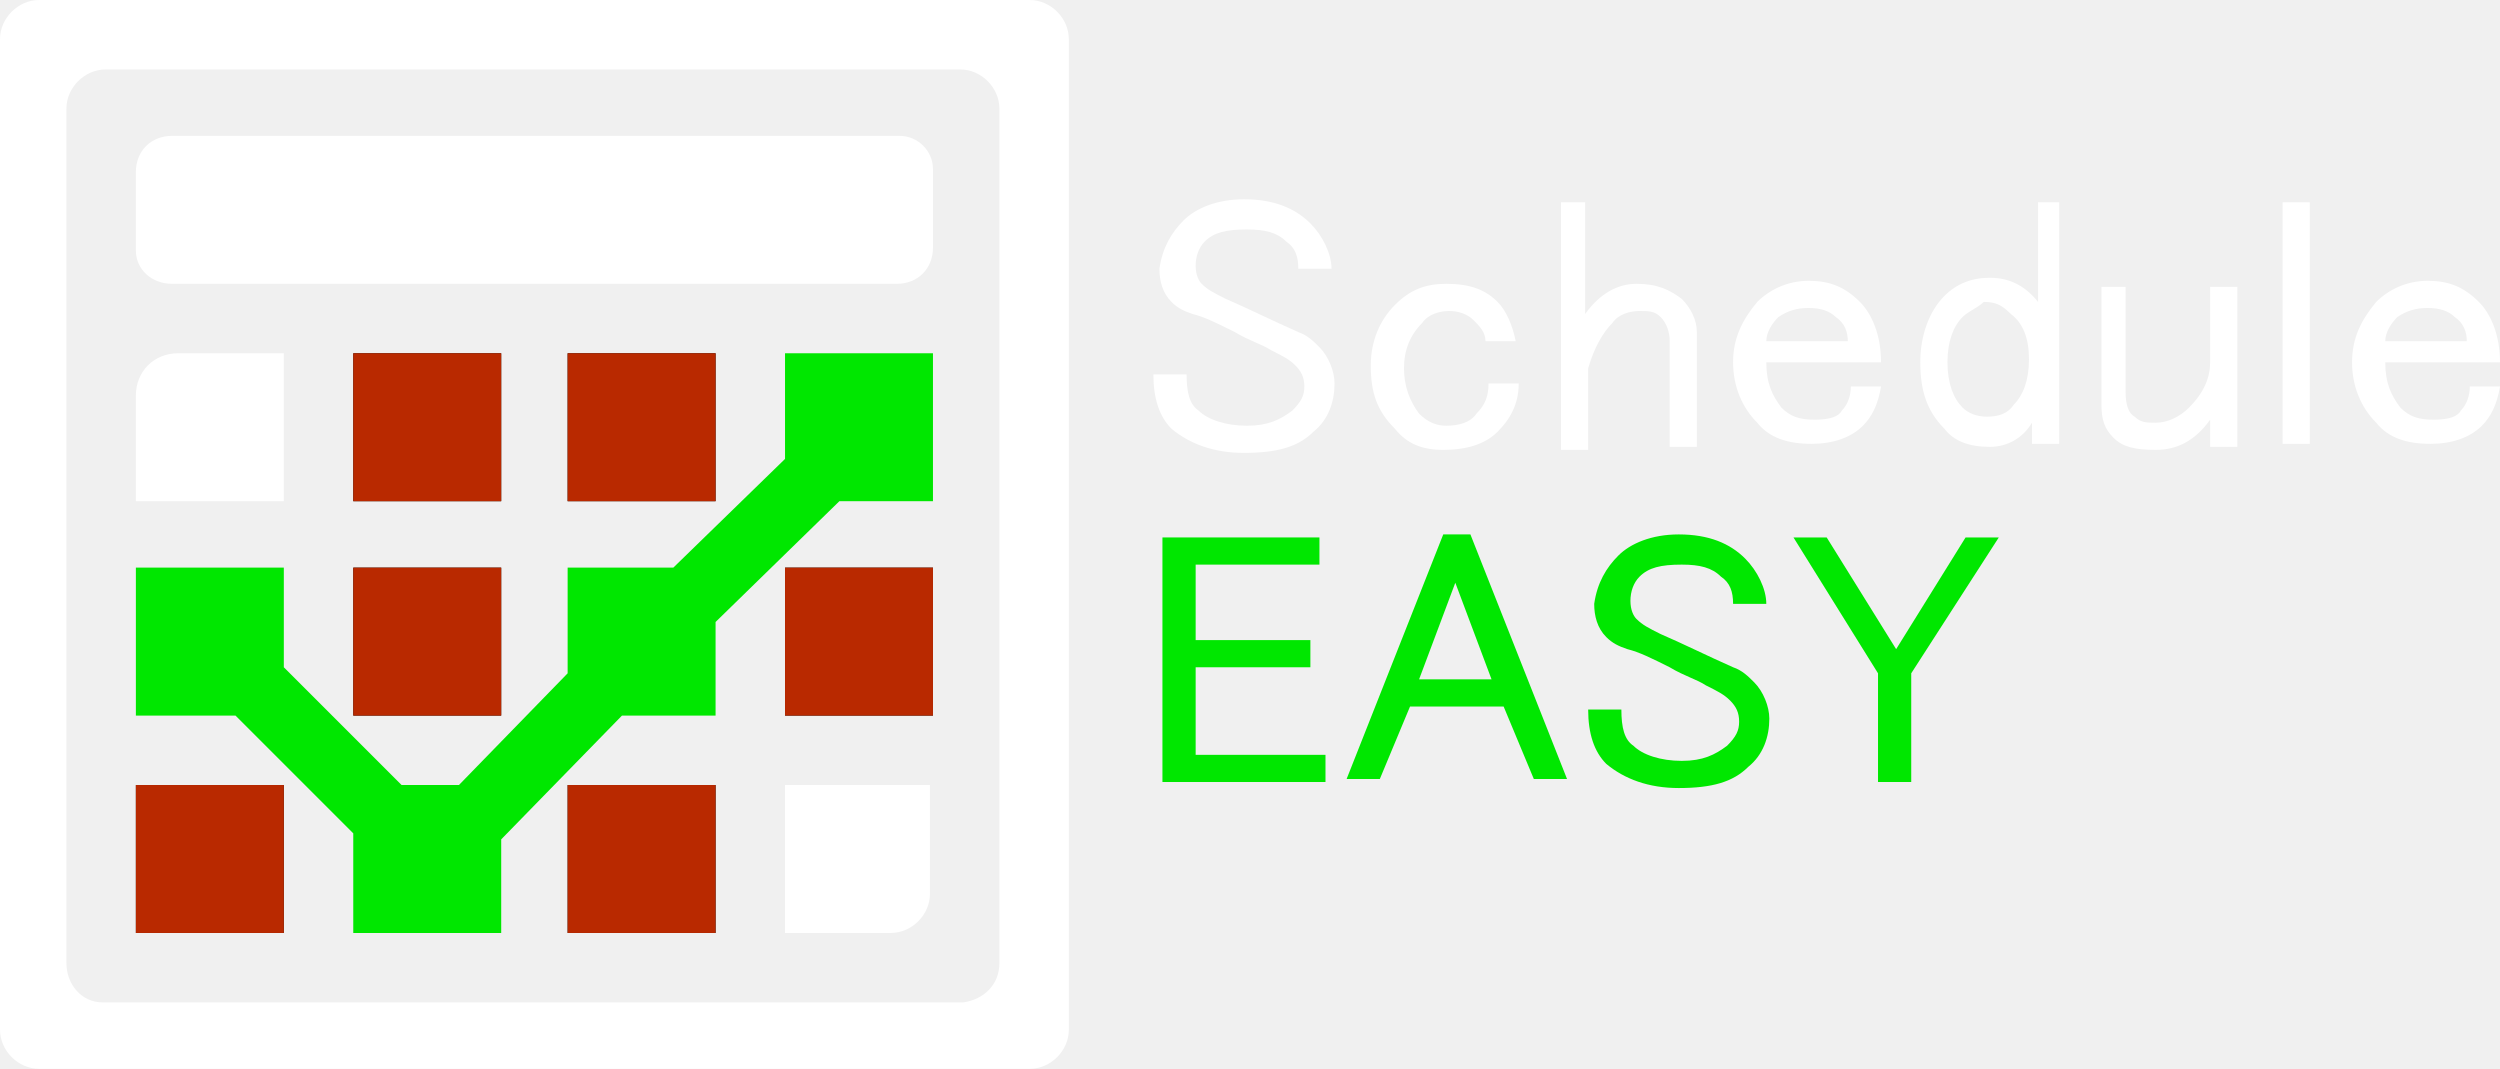
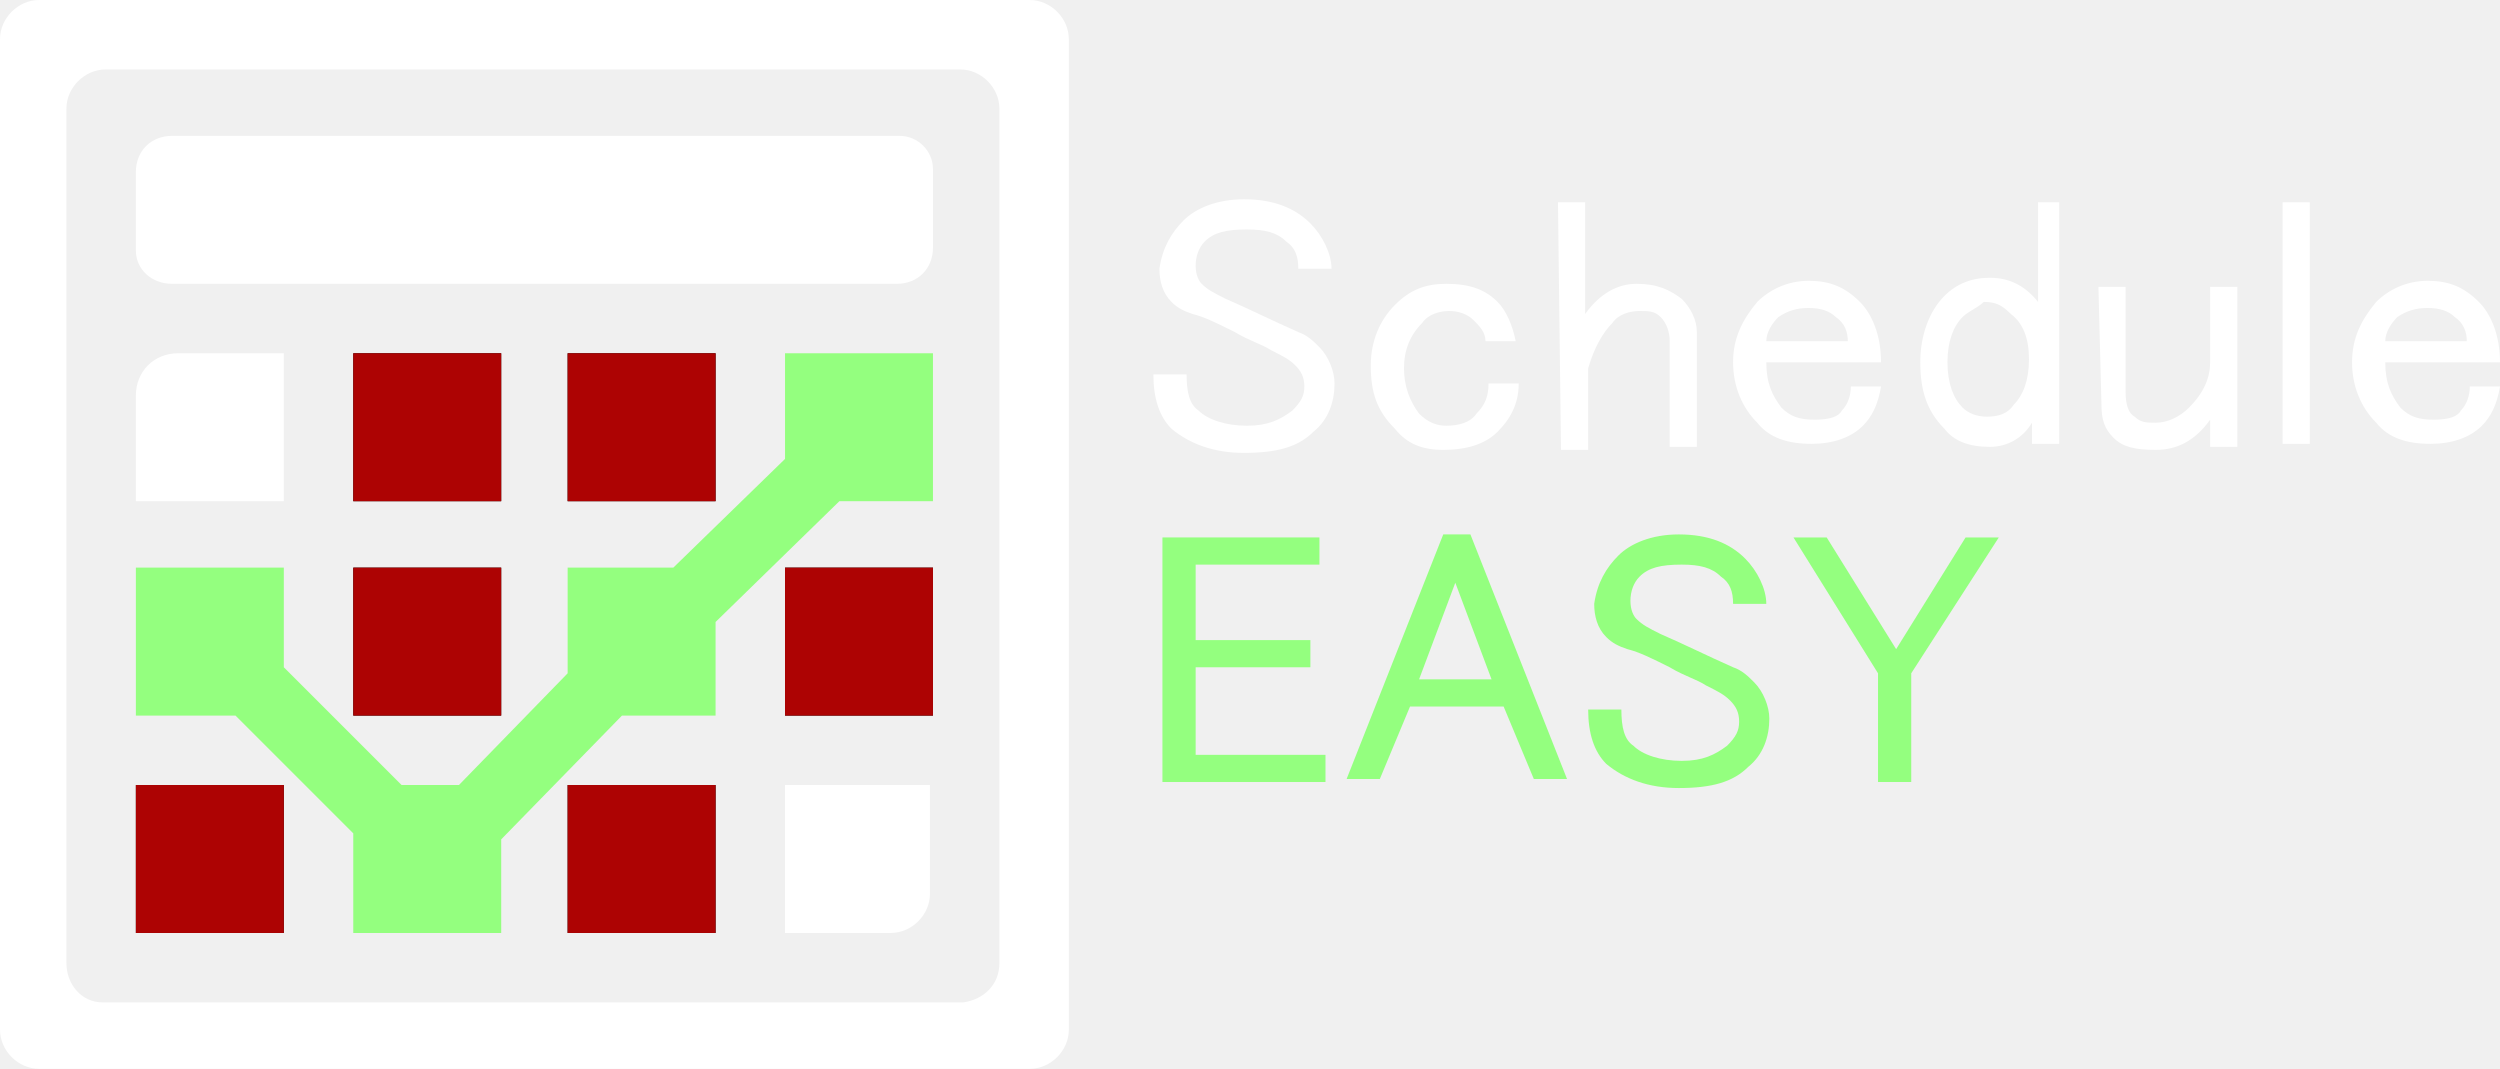
<svg xmlns="http://www.w3.org/2000/svg" version="1.1" id="Layer_1" x="0px" y="0px" viewBox="0 0 82.8 35.4" style="enable-background:new 0 0 82.8 35.4;" xml:space="preserve">
+   <style type="text/css">
+ 	.st0{fill:#AD0303;}
+ 	.st1{fill:none;}
+ 	.st2{fill:#FFFFFF;}
+ 	.st3{fill:#94FF7F;}
+ </style>
  <rect x="4.5" y="26" width="4.9" height="4.9" />
  <rect x="11.7" y="11.7" width="4.9" height="4.9" />
  <rect x="11.7" y="18.8" width="4.9" height="4.9" />
  <rect x="18.8" y="11.7" width="4.9" height="4.9" />
  <rect x="18.8" y="26" width="4.9" height="4.9" />
  <rect x="26" y="18.8" width="4.9" height="4.9" />
-   <rect x="18.8" y="11.7" style="fill:#B92900;" width="4.9" height="4.9" />
-   <rect x="11.7" y="11.7" style="fill:#B92900;" width="4.9" height="4.9" />
-   <rect x="11.7" y="18.8" style="fill:#B92900;" width="4.9" height="4.9" />
-   <rect x="26" y="18.8" style="fill:#B92900;" width="4.9" height="4.9" />
-   <rect x="4.5" y="26" style="fill:#B92900;" width="4.9" height="4.9" />
-   <rect x="18.8" y="26" style="fill:#B92900;" width="4.9" height="4.9" />
-   <path style="fill:none;" d="M2.3,2.3v30.8h30.9V2.3H2.3z M23.7,11.7v4.9h-4.9v-4.9H23.7z M11.7,16.6v-4.9h4.9v4.9H11.7z M16.6,18.8v4.9  h-4.9v-4.9H16.6z M9.4,30.9H4.5V26h4.9V30.9z M23.7,30.9h-4.9V26h4.9V30.9z M30.9,23.7H26v-4.9h4.9V23.7z M30.9,16.6h-3.1l-4.1,4.1  v3.1h-3.1l-4.1,4.1v3.1h-4.9v-3.3l-3.9-3.9H4.5v-4.9h4.9v3.3l3.9,3.9h1.9l3.7-3.7v-3.5h3.5l3.7-3.7v-3.5h4.9V16.6z" />
-   <path style="fill:#FFFFFF;" d="M29.7,9.4H5.7C5,9.4,4.5,8.9,4.5,8.3V5.7C4.5,5,5,4.5,5.7,4.5h24.1c0.6,0,1.1,0.5,1.1,1.1v2.6  C30.9,8.9,30.4,9.4,29.7,9.4z" />
-   <path style="fill:#FFFFFF;" d="M34.1,0H1.3C0.6,0,0,0.6,0,1.3v32.8c0,0.7,0.6,1.3,1.3,1.3h32.8c0.7,0,1.3-0.6,1.3-1.3V1.3  C35.4,0.6,34.8,0,34.1,0z M33.1,31.9c0,0.7-0.5,1.2-1.2,1.3c0,0-0.1,0-0.1,0H3.5c0,0-0.1,0-0.1,0c-0.7,0-1.2-0.6-1.2-1.3V3.6  c0-0.7,0.6-1.3,1.3-1.3h28.3c0.7,0,1.3,0.6,1.3,1.3V31.9z" />
-   <polygon style="fill:#00E700;" points="30.9,11.7 30.9,16.6 27.8,16.6 23.7,20.6 23.7,23.7 20.6,23.7 16.6,27.8 16.6,30.9 11.7,30.9   11.7,27.6 7.8,23.7 4.5,23.7 4.5,18.8 9.4,18.8 9.4,22.1 13.3,26 15.2,26 18.8,22.3 18.8,18.8 22.3,18.8 26,15.2 26,11.7 " />
-   <path style="fill:#FFFFFF;" d="M9.4,11.7H5.9c-0.8,0-1.4,0.6-1.4,1.4v3.5h4.9V11.7z" />
-   <path style="fill:#FFFFFF;" d="M30.9,26H26v4.9h3.5c0.7,0,1.3-0.6,1.3-1.3V26z" />
+   <rect x="18.8" y="11.7" class="st0" width="4.9" height="4.9" />
+   <rect x="11.7" y="11.7" class="st0" width="4.9" height="4.9" />
+   <rect x="11.7" y="18.8" class="st0" width="4.9" height="4.9" />
+   <rect x="26" y="18.8" class="st0" width="4.9" height="4.9" />
+   <rect x="4.5" y="26" class="st0" width="4.9" height="4.9" />
+   <rect x="18.8" y="26" class="st0" width="4.9" height="4.9" />
+   <path class="st1" d="M2.3,2.3v30.8h30.9V2.3H2.3z M23.7,11.7v4.9h-4.9v-4.9C18.8,11.7,23.7,11.7,23.7,11.7z M11.7,16.6v-4.9h4.9v4.9  H11.7z M16.6,18.8v4.9h-4.9v-4.9H16.6z M9.4,30.9H4.5V26h4.9V30.9z M23.7,30.9h-4.9V26h4.9V30.9z M30.9,23.7H26v-4.9h4.9V23.7z   M30.9,16.6h-3.1l-4.1,4.1v3.1h-3.1l-4.1,4.1V31h-4.9v-3.3l-3.9-3.9H4.5v-4.9h4.9v3.3l3.9,3.9h1.9l3.7-3.7v-3.5h3.5l3.7-3.7v-3.5H31  v4.9H30.9z" />
+   <path class="st2" d="M29.7,9.4h-24C5,9.4,4.5,8.9,4.5,8.3V5.7C4.5,5,5,4.5,5.7,4.5h24.1c0.6,0,1.1,0.5,1.1,1.1v2.6  C30.9,8.9,30.4,9.4,29.7,9.4z" />
+   <path class="st2" d="M34.1,0H1.3C0.6,0,0,0.6,0,1.3v32.8c0,0.7,0.6,1.3,1.3,1.3h32.8c0.7,0,1.3-0.6,1.3-1.3V1.3  C35.4,0.6,34.8,0,34.1,0z M33.1,31.9c0,0.7-0.5,1.2-1.2,1.3h-0.1H3.5H3.4c-0.7,0-1.2-0.6-1.2-1.3V3.6c0-0.7,0.6-1.3,1.3-1.3h28.3  c0.7,0,1.3,0.6,1.3,1.3V31.9z" />
+   <polygon class="st3" points="30.9,11.7 30.9,16.6 27.8,16.6 23.7,20.6 23.7,23.7 20.6,23.7 16.6,27.8 16.6,30.9 11.7,30.9   11.7,27.6 7.8,23.7 4.5,23.7 4.5,18.8 9.4,18.8 9.4,22.1 13.3,26 15.2,26 18.8,22.3 18.8,18.8 22.3,18.8 26,15.2 26,11.7 " />
+   <path class="st2" d="M9.4,11.7H5.9c-0.8,0-1.4,0.6-1.4,1.4v3.5h4.9V11.7z" />
+   <path class="st2" d="M30.9,26H26v4.9h3.5c0.7,0,1.3-0.6,1.3-1.3V26H30.9z" />
  <g>
-     <path style="fill:#FFFFFF;" d="M39.2,7.3c0.4-0.4,1.1-0.7,2-0.7c1,0,1.7,0.3,2.2,0.8c0.4,0.4,0.7,1,0.7,1.5H43c0-0.4-0.1-0.7-0.4-0.9   c-0.3-0.3-0.7-0.4-1.3-0.4c-0.7,0-1.1,0.1-1.4,0.4c-0.2,0.2-0.3,0.5-0.3,0.8s0.1,0.5,0.2,0.6c0.2,0.2,0.4,0.3,0.8,0.5   c0.7,0.3,1.5,0.7,2.4,1.1c0.3,0.1,0.5,0.3,0.7,0.5c0.3,0.3,0.5,0.8,0.5,1.2c0,0.6-0.2,1.2-0.7,1.6c-0.5,0.5-1.2,0.7-2.3,0.7   c-1,0-1.8-0.3-2.4-0.8c-0.4-0.4-0.6-1-0.6-1.8h1.1c0,0.6,0.1,1,0.4,1.2c0.3,0.3,0.9,0.5,1.6,0.5c0.7,0,1.1-0.2,1.5-0.5   c0.3-0.3,0.4-0.5,0.4-0.8c0-0.3-0.1-0.5-0.3-0.7c-0.2-0.2-0.4-0.3-0.8-0.5c-0.3-0.2-0.7-0.3-1.2-0.6c-0.6-0.3-1-0.5-1.4-0.6   c-0.3-0.1-0.5-0.2-0.7-0.4c-0.3-0.3-0.4-0.7-0.4-1.1C38.5,8.2,38.8,7.7,39.2,7.3z" />
-     <path style="fill:#FFFFFF;" d="M46.2,10.1c0.5-0.5,1-0.7,1.7-0.7c0.8,0,1.3,0.2,1.7,0.6c0.3,0.3,0.5,0.8,0.6,1.3h-1c0-0.3-0.2-0.5-0.4-0.7   c-0.2-0.2-0.5-0.3-0.8-0.3s-0.7,0.1-0.9,0.4c-0.4,0.4-0.6,0.9-0.6,1.5c0,0.6,0.2,1.1,0.5,1.5c0.3,0.3,0.6,0.4,0.9,0.4   c0.4,0,0.8-0.1,1-0.4c0.3-0.3,0.4-0.6,0.4-1h1c0,0.7-0.3,1.2-0.7,1.6c-0.4,0.4-1,0.6-1.8,0.6c-0.7,0-1.2-0.2-1.6-0.7   c-0.6-0.6-0.8-1.2-0.8-2.1C45.4,11.3,45.7,10.6,46.2,10.1z" />
-     <path style="fill:#FFFFFF;" d="M51.6,6.7h0.9v3.7c0.5-0.7,1.1-1,1.7-1c0.7,0,1.1,0.2,1.5,0.5c0.3,0.3,0.5,0.7,0.5,1.1v3.8h-0.9v-3.5   c0-0.3-0.1-0.6-0.3-0.8c-0.2-0.2-0.4-0.2-0.7-0.2c-0.3,0-0.7,0.1-0.9,0.4c-0.3,0.3-0.6,0.8-0.8,1.5v2.7h-0.9V6.7z" />
-     <path style="fill:#FFFFFF;" d="M58.2,10c0.4-0.4,1-0.7,1.7-0.7c0.7,0,1.2,0.2,1.7,0.7c0.4,0.4,0.7,1.1,0.7,2h-3.8c0,0.7,0.2,1.1,0.5,1.5   c0.3,0.3,0.6,0.4,1.1,0.4s0.8-0.1,0.9-0.3c0.2-0.2,0.3-0.5,0.3-0.8h1c-0.1,0.6-0.3,1-0.6,1.3c-0.4,0.4-1,0.6-1.7,0.6   c-0.8,0-1.4-0.2-1.8-0.7c-0.5-0.5-0.8-1.2-0.8-2S57.7,10.6,58.2,10z M58.9,10.5c-0.2,0.2-0.4,0.5-0.4,0.8h2.7   c0-0.3-0.1-0.6-0.4-0.8c-0.2-0.2-0.5-0.3-0.9-0.3C59.5,10.2,59.2,10.3,58.9,10.5z" />
-     <path style="fill:#FFFFFF;" d="M67.3,6.7h0.9v8h-0.9v-0.7c-0.3,0.5-0.8,0.8-1.4,0.8c-0.7,0-1.2-0.2-1.5-0.6c-0.6-0.6-0.8-1.3-0.8-2.2   c0-0.9,0.3-1.7,0.8-2.2c0.4-0.4,0.9-0.6,1.5-0.6c0.7,0,1.2,0.3,1.6,0.8V6.7z M65,10.5c-0.3,0.3-0.5,0.8-0.5,1.5   c0,0.7,0.2,1.2,0.5,1.5c0.2,0.2,0.5,0.3,0.8,0.3c0.4,0,0.7-0.1,0.9-0.4c0.3-0.3,0.5-0.8,0.5-1.5s-0.2-1.2-0.6-1.5   c-0.3-0.3-0.5-0.4-0.9-0.4C65.5,10.2,65.2,10.3,65,10.5z" />
-     <path style="fill:#FFFFFF;" d="M69.5,9.5h0.9V13c0,0.4,0.1,0.7,0.3,0.8c0.2,0.2,0.4,0.2,0.7,0.2c0.4,0,0.8-0.2,1.1-0.5   c0.5-0.5,0.7-1,0.7-1.5V9.5h0.9v5.3h-0.9v-0.9c-0.5,0.7-1.1,1-1.8,1c-0.7,0-1.1-0.1-1.4-0.4s-0.4-0.6-0.4-1.1V9.5z" />
-     <path style="fill:#FFFFFF;" d="M75.6,6.7h0.9v8h-0.9V6.7z" />
-     <path style="fill:#FFFFFF;" d="M78.7,10c0.4-0.4,1-0.7,1.7-0.7c0.7,0,1.2,0.2,1.7,0.7c0.4,0.4,0.7,1.1,0.7,2H79c0,0.7,0.2,1.1,0.5,1.5   c0.3,0.3,0.6,0.4,1.1,0.4s0.8-0.1,0.9-0.3c0.2-0.2,0.3-0.5,0.3-0.8h1c-0.1,0.6-0.3,1-0.6,1.3c-0.4,0.4-1,0.6-1.7,0.6   c-0.8,0-1.4-0.2-1.8-0.7c-0.5-0.5-0.8-1.2-0.8-2S78.2,10.6,78.7,10z M79.4,10.5c-0.2,0.2-0.4,0.5-0.4,0.8h2.7   c0-0.3-0.1-0.6-0.4-0.8c-0.2-0.2-0.5-0.3-0.9-0.3C80,10.2,79.7,10.3,79.4,10.5z" />
+     <path class="st2" d="M39.2,7.3c0.4-0.4,1.1-0.7,2-0.7c1,0,1.7,0.3,2.2,0.8c0.4,0.4,0.7,1,0.7,1.5H43c0-0.4-0.1-0.7-0.4-0.9   c-0.3-0.3-0.7-0.4-1.3-0.4c-0.7,0-1.1,0.1-1.4,0.4c-0.2,0.2-0.3,0.5-0.3,0.8s0.1,0.5,0.2,0.6c0.2,0.2,0.4,0.3,0.8,0.5   c0.7,0.3,1.5,0.7,2.4,1.1c0.3,0.1,0.5,0.3,0.7,0.5c0.3,0.3,0.5,0.8,0.5,1.2c0,0.6-0.2,1.2-0.7,1.6C43,14.8,42.3,15,41.2,15   c-1,0-1.8-0.3-2.4-0.8c-0.4-0.4-0.6-1-0.6-1.8h1.1c0,0.6,0.1,1,0.4,1.2c0.3,0.3,0.9,0.5,1.6,0.5c0.7,0,1.1-0.2,1.5-0.5   c0.3-0.3,0.4-0.5,0.4-0.8s-0.1-0.5-0.3-0.7s-0.4-0.3-0.8-0.5c-0.3-0.2-0.7-0.3-1.2-0.6c-0.6-0.3-1-0.5-1.4-0.6   c-0.3-0.1-0.5-0.2-0.7-0.4c-0.3-0.3-0.4-0.7-0.4-1.1C38.5,8.2,38.8,7.7,39.2,7.3z" />
+     <path class="st2" d="M46.2,10.1c0.5-0.5,1-0.7,1.7-0.7c0.8,0,1.3,0.2,1.7,0.6c0.3,0.3,0.5,0.8,0.6,1.3h-1c0-0.3-0.2-0.5-0.4-0.7   s-0.5-0.3-0.8-0.3s-0.7,0.1-0.9,0.4c-0.4,0.4-0.6,0.9-0.6,1.5s0.2,1.1,0.5,1.5c0.3,0.3,0.6,0.4,0.9,0.4c0.4,0,0.8-0.1,1-0.4   c0.3-0.3,0.4-0.6,0.4-1h1c0,0.7-0.3,1.2-0.7,1.6c-0.4,0.4-1,0.6-1.8,0.6c-0.7,0-1.2-0.2-1.6-0.7c-0.6-0.6-0.8-1.2-0.8-2.1   C45.4,11.3,45.7,10.6,46.2,10.1z" />
+     <path class="st2" d="M51.6,6.7h0.9v3.7c0.5-0.7,1.1-1,1.7-1c0.7,0,1.1,0.2,1.5,0.5c0.3,0.3,0.5,0.7,0.5,1.1v3.8h-0.9v-3.5   c0-0.3-0.1-0.6-0.3-0.8s-0.4-0.2-0.7-0.2s-0.7,0.1-0.9,0.4c-0.3,0.3-0.6,0.8-0.8,1.5v2.7h-0.9L51.6,6.7L51.6,6.7z" />
+     <path class="st2" d="M58.2,10c0.4-0.4,1-0.7,1.7-0.7s1.2,0.2,1.7,0.7c0.4,0.4,0.7,1.1,0.7,2h-3.8c0,0.7,0.2,1.1,0.5,1.5   c0.3,0.3,0.6,0.4,1.1,0.4s0.8-0.1,0.9-0.3c0.2-0.2,0.3-0.5,0.3-0.8h1c-0.1,0.6-0.3,1-0.6,1.3c-0.4,0.4-1,0.6-1.7,0.6   c-0.8,0-1.4-0.2-1.8-0.7c-0.5-0.5-0.8-1.2-0.8-2S57.7,10.6,58.2,10z M58.9,10.5c-0.2,0.2-0.4,0.5-0.4,0.8h2.7   c0-0.3-0.1-0.6-0.4-0.8c-0.2-0.2-0.5-0.3-0.9-0.3C59.5,10.2,59.2,10.3,58.9,10.5z" />
+     <path class="st2" d="M67.3,6.7h0.9v8h-0.9V14c-0.3,0.5-0.8,0.8-1.4,0.8c-0.7,0-1.2-0.2-1.5-0.6c-0.6-0.6-0.8-1.3-0.8-2.2   s0.3-1.7,0.8-2.2c0.4-0.4,0.9-0.6,1.5-0.6c0.7,0,1.2,0.3,1.6,0.8V6.7H67.3z M65,10.5c-0.3,0.3-0.5,0.8-0.5,1.5s0.2,1.2,0.5,1.5   c0.2,0.2,0.5,0.3,0.8,0.3c0.4,0,0.7-0.1,0.9-0.4c0.3-0.3,0.5-0.8,0.5-1.5s-0.2-1.2-0.6-1.5c-0.3-0.3-0.5-0.4-0.9-0.4   C65.5,10.2,65.2,10.3,65,10.5z" />
+     <path class="st2" d="M69.5,9.5h0.9V13c0,0.4,0.1,0.7,0.3,0.8c0.2,0.2,0.4,0.2,0.7,0.2c0.4,0,0.8-0.2,1.1-0.5c0.5-0.5,0.7-1,0.7-1.5   V9.5h0.9v5.3h-0.9v-0.9c-0.5,0.7-1.1,1-1.8,1c-0.7,0-1.1-0.1-1.4-0.4s-0.4-0.6-0.4-1.1L69.5,9.5L69.5,9.5z" />
+     <path class="st2" d="M75.6,6.7h0.9v8h-0.9V6.7z" />
+     <path class="st2" d="M78.7,10c0.4-0.4,1-0.7,1.7-0.7s1.2,0.2,1.7,0.7c0.4,0.4,0.7,1.1,0.7,2H79c0,0.7,0.2,1.1,0.5,1.5   c0.3,0.3,0.6,0.4,1.1,0.4s0.8-0.1,0.9-0.3c0.2-0.2,0.3-0.5,0.3-0.8h1c-0.1,0.6-0.3,1-0.6,1.3c-0.4,0.4-1,0.6-1.7,0.6   c-0.8,0-1.4-0.2-1.8-0.7c-0.5-0.5-0.8-1.2-0.8-2S78.2,10.6,78.7,10z M79.4,10.5C79.2,10.7,79,11,79,11.3h2.7c0-0.3-0.1-0.6-0.4-0.8   c-0.2-0.2-0.5-0.3-0.9-0.3C80,10.2,79.7,10.3,79.4,10.5z" />
  </g>
  <g>
-     <path style="fill:#00E700;" d="M38.5,17.8h5.2v0.9h-4.1v2.5h3.8v0.9h-3.8v2.9h4.3v0.9h-5.4V17.8z" />
-     <path style="fill:#00E700;" d="M44.6,25.8l3.2-8.1h0.9l3.2,8.1h-1.1l-1-2.4h-3.1l-1,2.4H44.6z M48.2,19.3L47,22.5h2.4L48.2,19.3z" />
-     <path style="fill:#00E700;" d="M53.6,18.4c0.4-0.4,1.1-0.7,2-0.7c1,0,1.7,0.3,2.2,0.8c0.4,0.4,0.7,1,0.7,1.5h-1.1c0-0.4-0.1-0.7-0.4-0.9   c-0.3-0.3-0.7-0.4-1.3-0.4c-0.7,0-1.1,0.1-1.4,0.4c-0.2,0.2-0.3,0.5-0.3,0.8s0.1,0.5,0.2,0.6c0.2,0.2,0.4,0.3,0.8,0.5   c0.7,0.3,1.5,0.7,2.4,1.1c0.3,0.1,0.5,0.3,0.7,0.5c0.3,0.3,0.5,0.8,0.5,1.2c0,0.6-0.2,1.2-0.7,1.6c-0.5,0.5-1.2,0.7-2.3,0.7   c-1,0-1.8-0.3-2.4-0.8c-0.4-0.4-0.6-1-0.6-1.8h1.1c0,0.6,0.1,1,0.4,1.2c0.3,0.3,0.9,0.5,1.6,0.5c0.7,0,1.1-0.2,1.5-0.5   c0.3-0.3,0.4-0.5,0.4-0.8c0-0.3-0.1-0.5-0.3-0.7c-0.2-0.2-0.4-0.3-0.8-0.5c-0.3-0.2-0.7-0.3-1.2-0.6c-0.6-0.3-1-0.5-1.4-0.6   c-0.3-0.1-0.5-0.2-0.7-0.4c-0.3-0.3-0.4-0.7-0.4-1.1C52.9,19.3,53.2,18.8,53.6,18.4z" />
-     <path style="fill:#00E700;" d="M59.4,17.8h1.1l2.3,3.7l2.3-3.7h1.1l-2.9,4.5v3.6h-1.1v-3.6L59.4,17.8z" />
+     <path class="st3" d="M38.5,17.8h5.2v0.9h-4.1v2.5h3.8v0.9h-3.8V25h4.3v0.9h-5.4V17.8z" />
+     <path class="st3" d="M44.6,25.8l3.2-8.1h0.9l3.2,8.1h-1.1l-1-2.4h-3.1l-1,2.4H44.6z M48.2,19.3L47,22.5h2.4L48.2,19.3z" />
+     <path class="st3" d="M53.6,18.4c0.4-0.4,1.1-0.7,2-0.7c1,0,1.7,0.3,2.2,0.8c0.4,0.4,0.7,1,0.7,1.5h-1.1c0-0.4-0.1-0.7-0.4-0.9   c-0.3-0.3-0.7-0.4-1.3-0.4c-0.7,0-1.1,0.1-1.4,0.4c-0.2,0.2-0.3,0.5-0.3,0.8s0.1,0.5,0.2,0.6c0.2,0.2,0.4,0.3,0.8,0.5   c0.7,0.3,1.5,0.7,2.4,1.1c0.3,0.1,0.5,0.3,0.7,0.5c0.3,0.3,0.5,0.8,0.5,1.2c0,0.6-0.2,1.2-0.7,1.6c-0.5,0.5-1.2,0.7-2.3,0.7   c-1,0-1.8-0.3-2.4-0.8c-0.4-0.4-0.6-1-0.6-1.8h1.1c0,0.6,0.1,1,0.4,1.2c0.3,0.3,0.9,0.5,1.6,0.5c0.7,0,1.1-0.2,1.5-0.5   c0.3-0.3,0.4-0.5,0.4-0.8s-0.1-0.5-0.3-0.7s-0.4-0.3-0.8-0.5c-0.3-0.2-0.7-0.3-1.2-0.6c-0.6-0.3-1-0.5-1.4-0.6   c-0.3-0.1-0.5-0.2-0.7-0.4c-0.3-0.3-0.4-0.7-0.4-1.1C52.9,19.3,53.2,18.8,53.6,18.4z" />
+     <path class="st3" d="M59.4,17.8h1.1l2.3,3.7l2.3-3.7h1.1l-2.9,4.5v3.6h-1.1v-3.6L59.4,17.8z" />
  </g>
-   <g>
- </g>
-   <g>
- </g>
-   <g>
- </g>
-   <g>
- </g>
-   <g>
- </g>
-   <g>
- </g>
-   <g>
- </g>
-   <g>
- </g>
-   <g>
- </g>
-   <g>
- </g>
-   <g>
- </g>
-   <g>
- </g>
-   <g>
- </g>
-   <g>
- </g>
-   <g>
- </g>
</svg>
